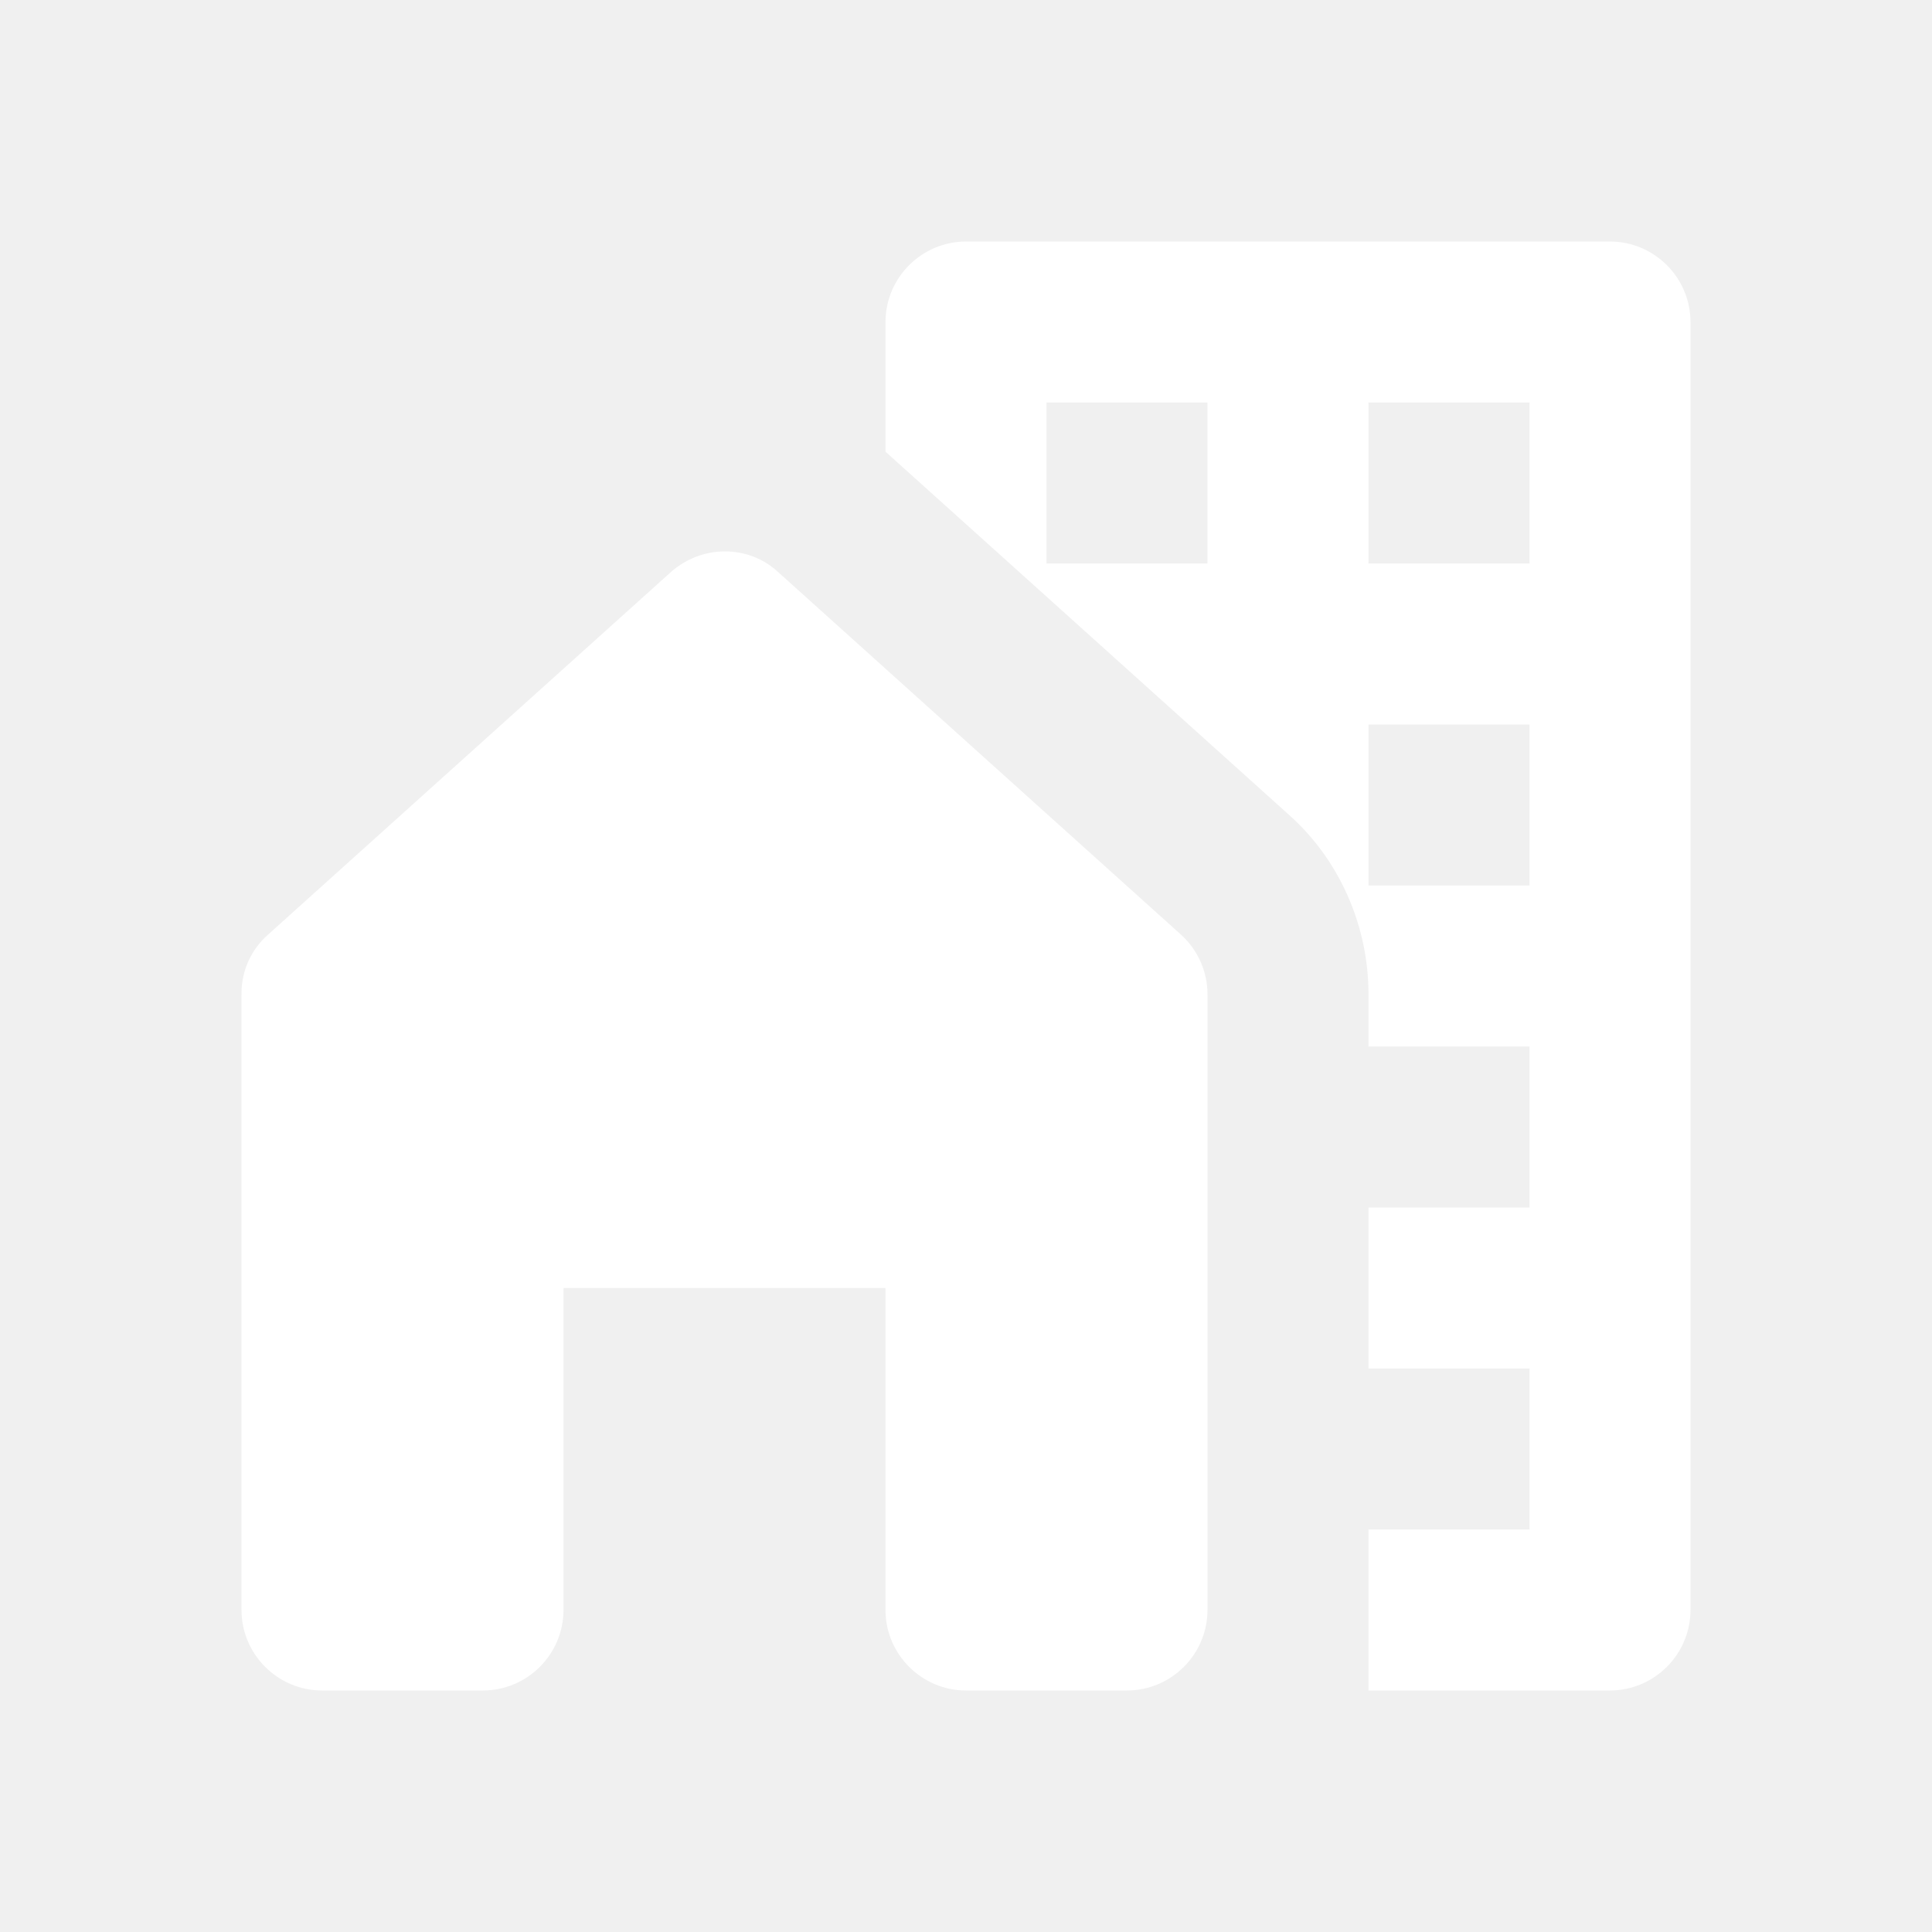
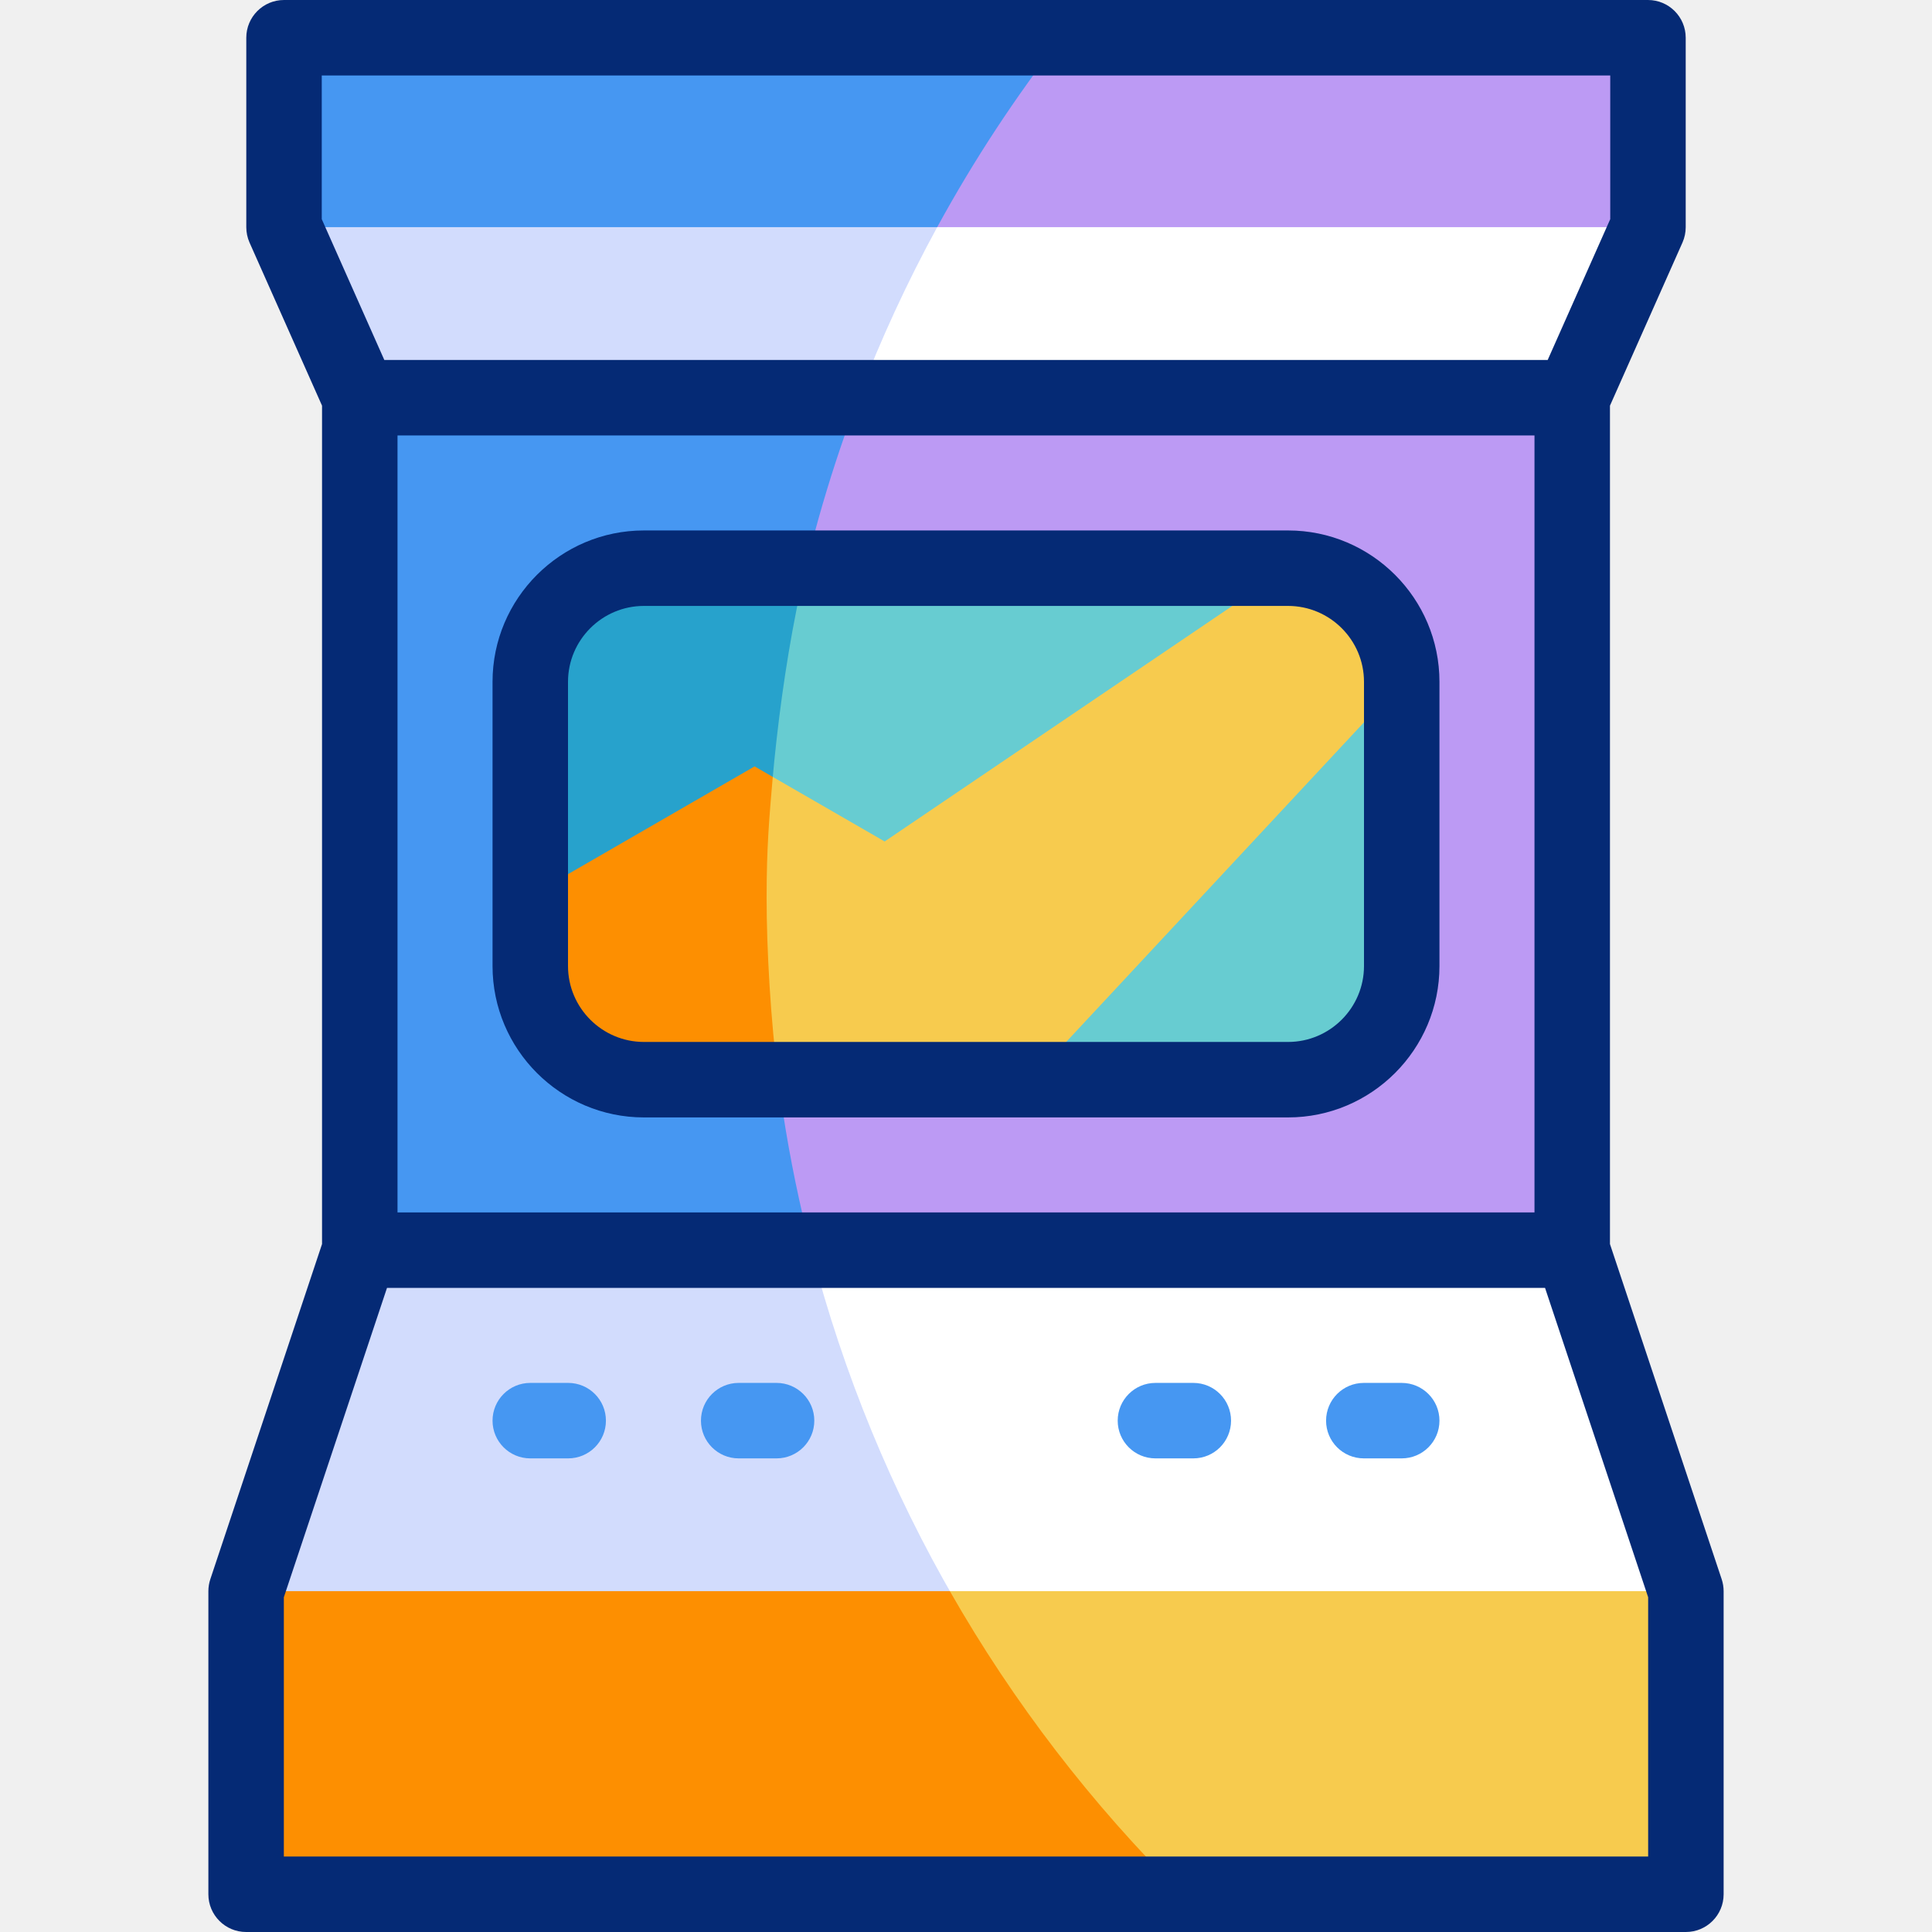
- <svg xmlns="http://www.w3.org/2000/svg" width="52" height="52" fill="none">
-   <path d="M43.333 6.5H26a2.173 2.173 0 0 0-2.167 2.167v3.488l.022.022 10.833 9.75c1.365 1.213 2.145 2.99 2.145 4.831v1.409h4.334V32.5h-4.334v4.333h4.334v4.334h-4.334V45.5h6.5a2.173 2.173 0 0 0 2.167-2.167V8.667A2.173 2.173 0 0 0 43.333 6.5ZM32.5 15.167h-4.333v-4.334H32.5v4.334Zm8.667 8.666h-4.334V19.5h4.334v4.333Zm0-8.666h-4.334v-4.334h4.334v4.334Z" fill="#fff" />
-   <path d="M32.5 43.333V26.758c0-.606-.26-1.191-.715-1.603l-10.833-9.75a2.082 2.082 0 0 0-1.452-.563c-.52 0-1.04.195-1.452.563l-10.833 9.75a2.1 2.1 0 0 0-.715 1.603v16.575c0 1.192.975 2.167 2.167 2.167H13a2.173 2.173 0 0 0 2.167-2.167v-8.666h8.666v8.666c0 1.192.975 2.167 2.167 2.167h4.333a2.173 2.173 0 0 0 2.167-2.167Z" fill="#fff" />
+ <svg xmlns="http://www.w3.org/2000/svg" width="48" height="48" viewBox="0 0 48 48" fill="none">
+   <g clip-path="url(#clip0_1_406)">
+     <path fill-rule="evenodd" clip-rule="evenodd" d="M6.115 39.532L8.939 31.06V9.88L7.056 5.644V0.938H40.944V5.644L39.061 9.88V31.06C39.689 32.943 41.258 37.649 41.885 39.532V47.062H6.115C6.115 42.199 6.115 44.395 6.115 39.532Z" fill="#BC9AF4" />
+     <path fill-rule="evenodd" clip-rule="evenodd" d="M6.115 39.532L8.939 31.06V9.88L7.056 5.644V0.938H26.372C21.781 6.837 19.046 14.252 19.046 22.306C19.046 31.99 23 40.75 29.38 47.062H6.115C6.115 42.199 6.115 44.395 6.115 39.532Z" fill="#4697F2" />
+     <path fill-rule="evenodd" clip-rule="evenodd" d="M39.061 31.06H8.939L6.115 39.532V47.063H41.885V39.532C41.258 37.649 39.689 32.943 39.061 31.06Z" fill="white" />
+     <path fill-rule="evenodd" clip-rule="evenodd" d="M20.156 31.06H8.939L6.115 39.532V47.063H29.38C24.992 42.721 21.752 37.222 20.156 31.06Z" fill="#D2DCFD" />
+     <path fill-rule="evenodd" clip-rule="evenodd" d="M41.885 39.532H23.599L14.93 41.603L6.115 39.532V47.062H41.885V39.532Z" fill="#F7CB4E" />
+     <path fill-rule="evenodd" clip-rule="evenodd" d="M23.599 39.532H6.115V47.062H29.38C27.128 44.834 25.179 42.302 23.599 39.532Z" fill="#FD8F01" />
+     <path fill-rule="evenodd" clip-rule="evenodd" d="M15.999 14.116H32.001C33.554 14.116 34.825 15.387 34.825 16.94V24C34.825 25.553 33.554 26.824 32.001 26.824H15.999C14.446 26.824 13.175 25.553 13.175 24V16.94C13.175 15.387 14.445 14.116 15.999 14.116Z" fill="#67CCD1" />
+     <path fill-rule="evenodd" clip-rule="evenodd" d="M15.999 14.116H20.015C19.382 16.743 19.046 20.13 19.046 22.306C19.046 24.482 19.145 25.345 19.337 26.824H15.999C14.446 26.824 13.175 25.553 13.175 24V16.94C13.175 15.387 14.445 14.116 15.999 14.116Z" fill="#27A2CC" />
+     <path fill-rule="evenodd" clip-rule="evenodd" d="M13.175 22.73V24C13.175 25.553 14.446 26.824 15.999 26.824H25.616L34.825 16.94C34.825 15.387 33.554 14.116 32.001 14.116L21.979 20.906L19.199 19.302L13.175 22.73Z" fill="#F7CB4E" />
+     <path fill-rule="evenodd" clip-rule="evenodd" d="M13.175 22.259V24C13.175 25.553 14.446 26.824 15.999 26.824H19.337C19.145 25.345 19.046 23.579 19.046 22.306C19.046 21.032 19.114 20.296 19.199 19.302L18.748 19.041L13.175 22.259Z" fill="#FD8F01" />
+     <path fill-rule="evenodd" clip-rule="evenodd" d="M8.939 9.88H39.061L40.944 5.644H23.284L15.212 7.009L7.056 5.644L8.939 9.88Z" fill="white" />
+     <path fill-rule="evenodd" clip-rule="evenodd" d="M8.939 9.88H21.329C21.887 8.418 22.542 7.004 23.284 5.644H7.056L8.939 9.88Z" fill="#D2DCFD" />
+     <path d="M42.775 39.236L39.999 30.908V10.079L41.801 6.025C41.854 5.905 41.881 5.775 41.881 5.644V0.938C41.881 0.42 41.462 0 40.944 0H7.056C6.538 0 6.119 0.42 6.119 0.938V5.644C6.119 5.775 6.146 5.905 6.199 6.025L8.001 10.079V30.908L5.225 39.236C5.194 39.331 5.177 39.431 5.177 39.532V47.062C5.177 47.58 5.597 48 6.115 48H41.885C42.403 48 42.823 47.58 42.823 47.062V39.532C42.823 39.431 42.806 39.331 42.775 39.236ZM9.876 30.122V10.818H38.124V30.122H9.876ZM7.994 5.445V1.875H40.006V5.445L38.452 8.943H9.548L7.994 5.445ZM40.948 46.125H7.052V39.684L9.615 31.997H38.386L40.948 39.684V46.125Z" fill="#052A75" />
+     <path d="M32.001 13.179H15.999C13.925 13.179 12.237 14.866 12.237 16.94V24C12.237 26.074 13.925 27.762 15.999 27.762H32.001C34.075 27.762 35.763 26.074 35.763 24V16.94C35.763 14.866 34.075 13.179 32.001 13.179ZM33.888 24C33.888 25.04 33.041 25.887 32.001 25.887H15.999C14.959 25.887 14.112 25.04 14.112 24V16.94C14.112 15.9 14.959 15.054 15.999 15.054H32.001C33.041 15.054 33.888 15.9 33.888 16.94V24Z" fill="#052A75" />
+     <path d="M14.116 36.233H13.175C12.657 36.233 12.237 35.814 12.237 35.296C12.237 34.778 12.657 34.358 13.175 34.358H14.116C14.634 34.358 15.054 34.778 15.054 35.296C15.054 35.814 14.634 36.233 14.116 36.233Z" fill="#4697F2" />
+     <path d="M19.293 36.233H18.352C17.834 36.233 17.415 35.814 17.415 35.296C17.415 34.778 17.834 34.358 18.352 34.358H19.293C19.811 34.358 20.231 34.778 20.231 35.296C20.231 35.814 19.811 36.233 19.293 36.233Z" fill="#4697F2" />
+     <path d="M29.648 36.233H28.707C28.189 36.233 27.769 35.814 27.769 35.296C27.769 34.778 28.189 34.358 28.707 34.358H29.648C30.166 34.358 30.585 34.778 30.585 35.296C30.585 35.814 30.166 36.233 29.648 36.233Z" fill="#4697F2" />
+     <path d="M34.825 36.233H33.884C33.366 36.233 32.946 35.814 32.946 35.296C32.946 34.778 33.366 34.358 33.884 34.358H34.825C35.343 34.358 35.763 34.778 35.763 35.296C35.763 35.814 35.343 36.233 34.825 36.233Z" fill="#4697F2" />
+   </g>
+   <defs>
+     <clipPath id="clip0_1_406">
+       <rect width="48" height="48" fill="white" />
+     </clipPath>
+   </defs>
</svg>
